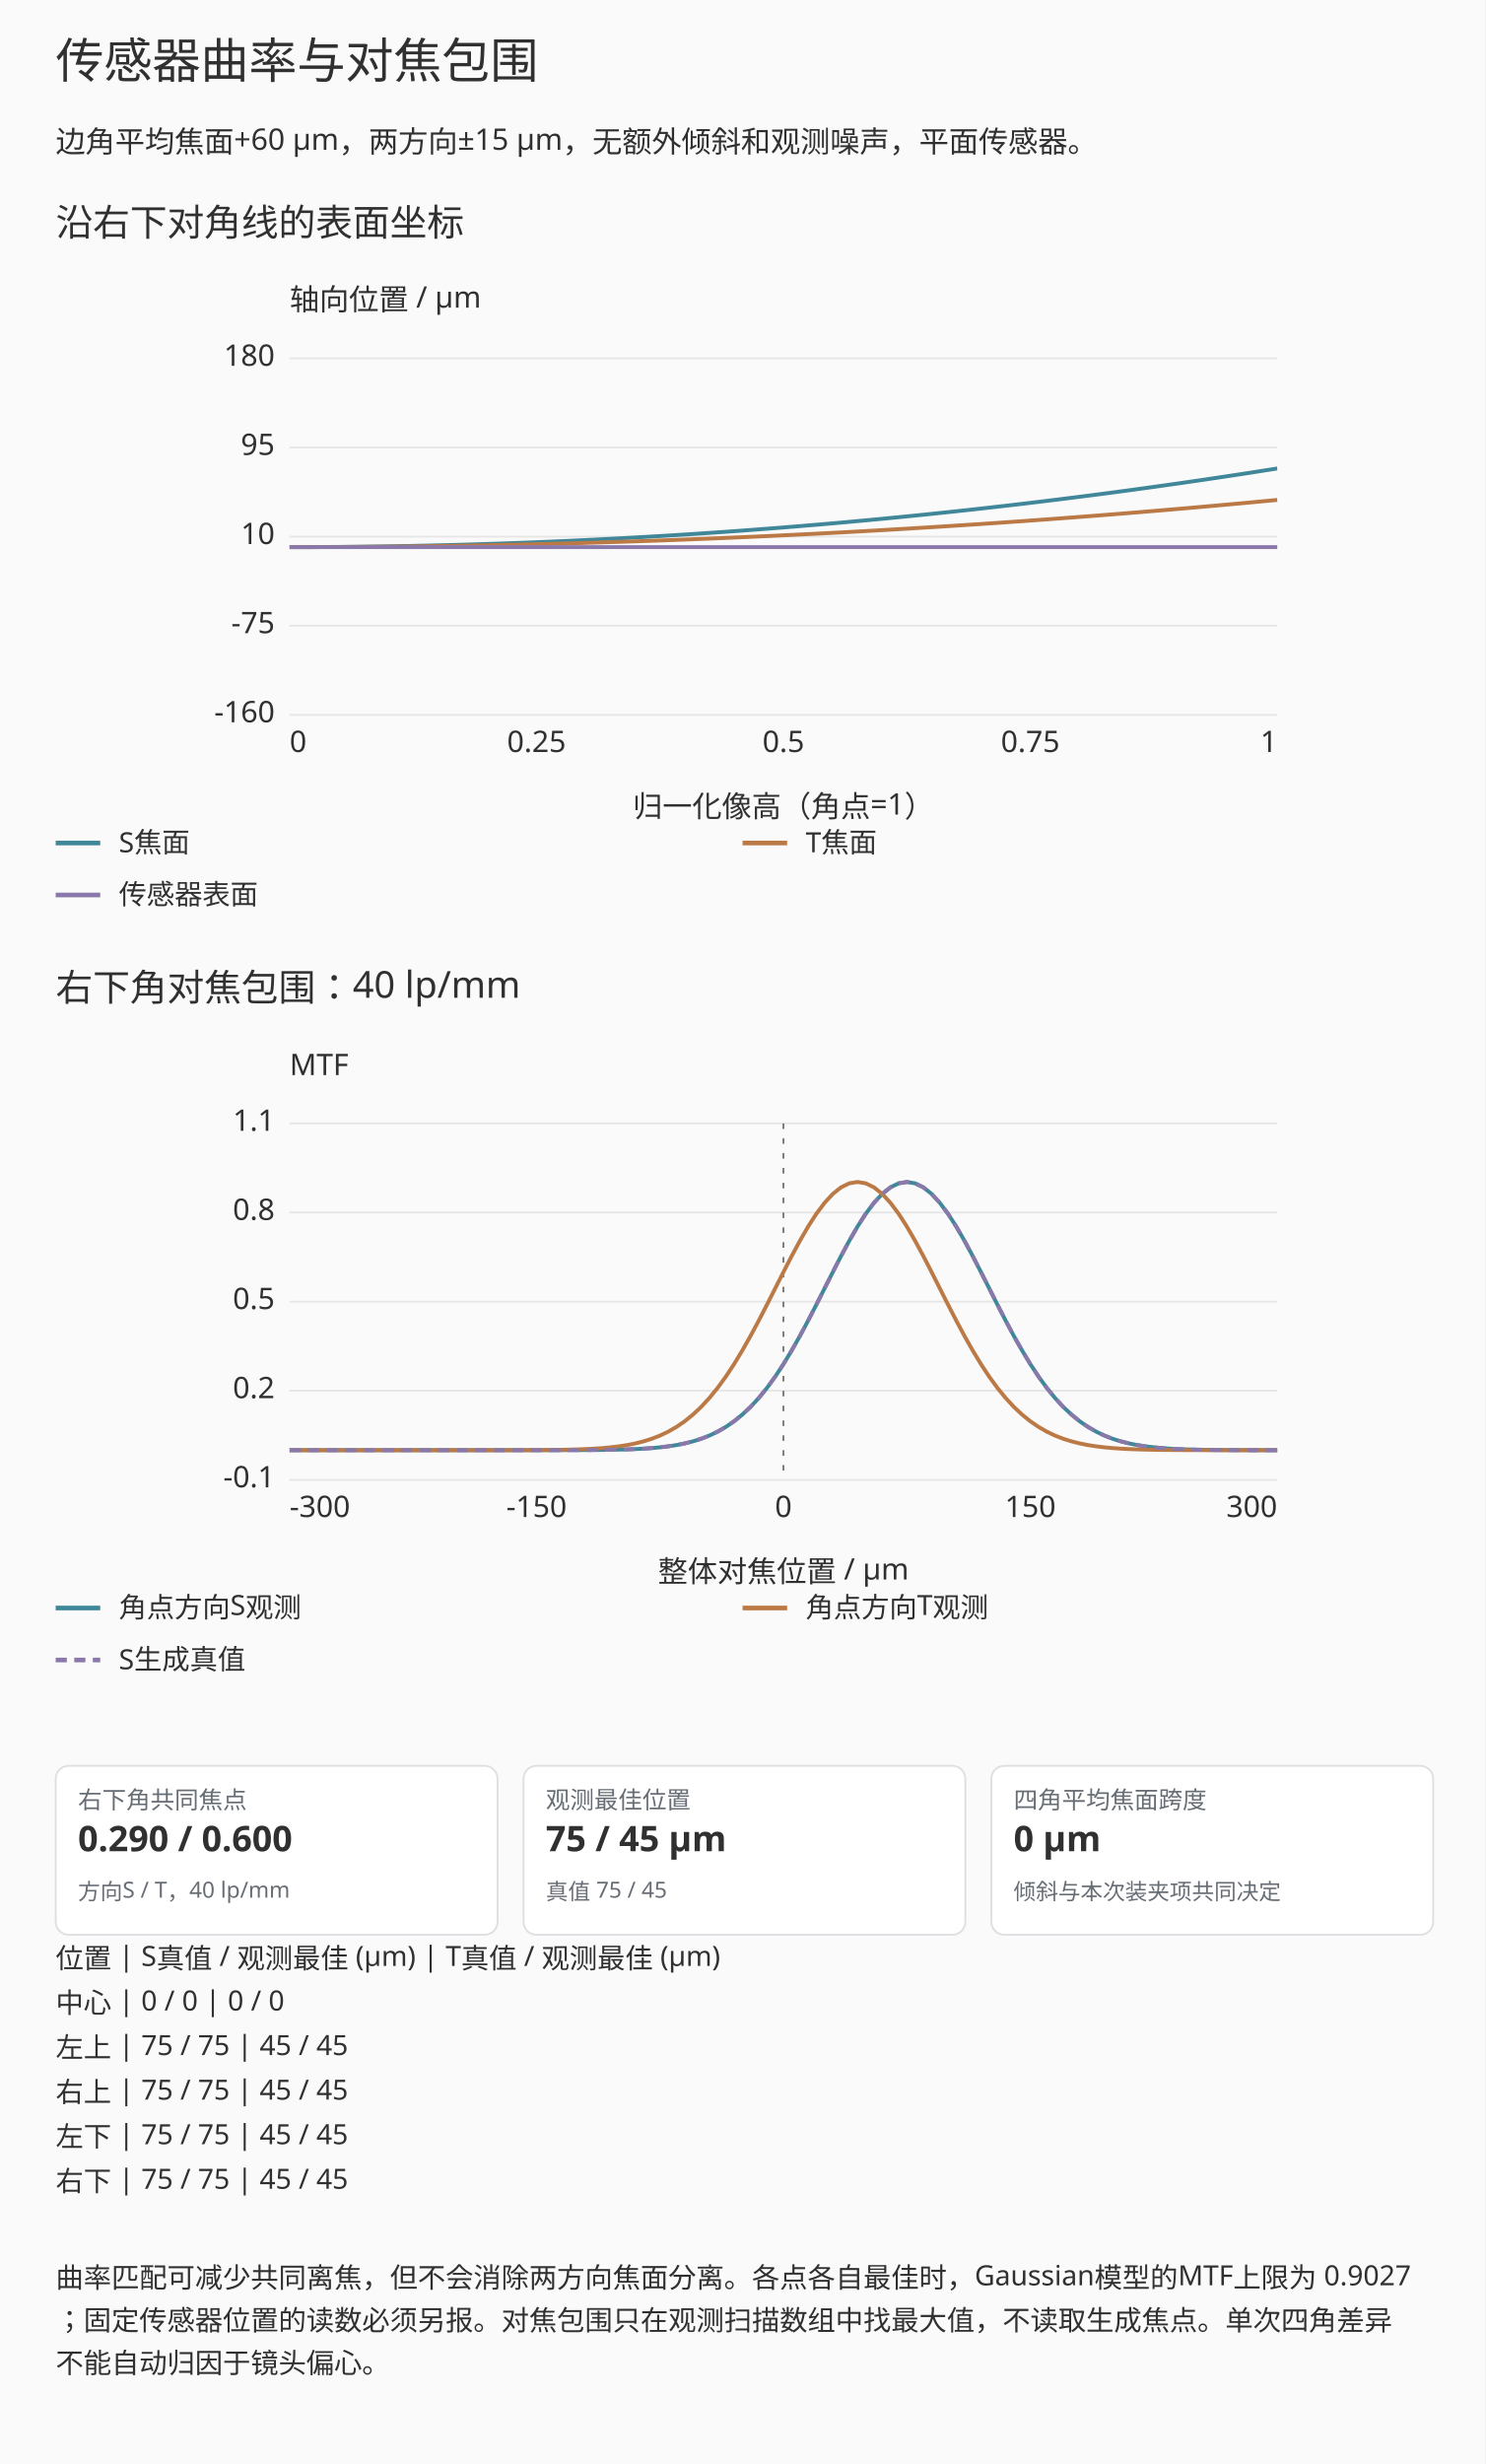
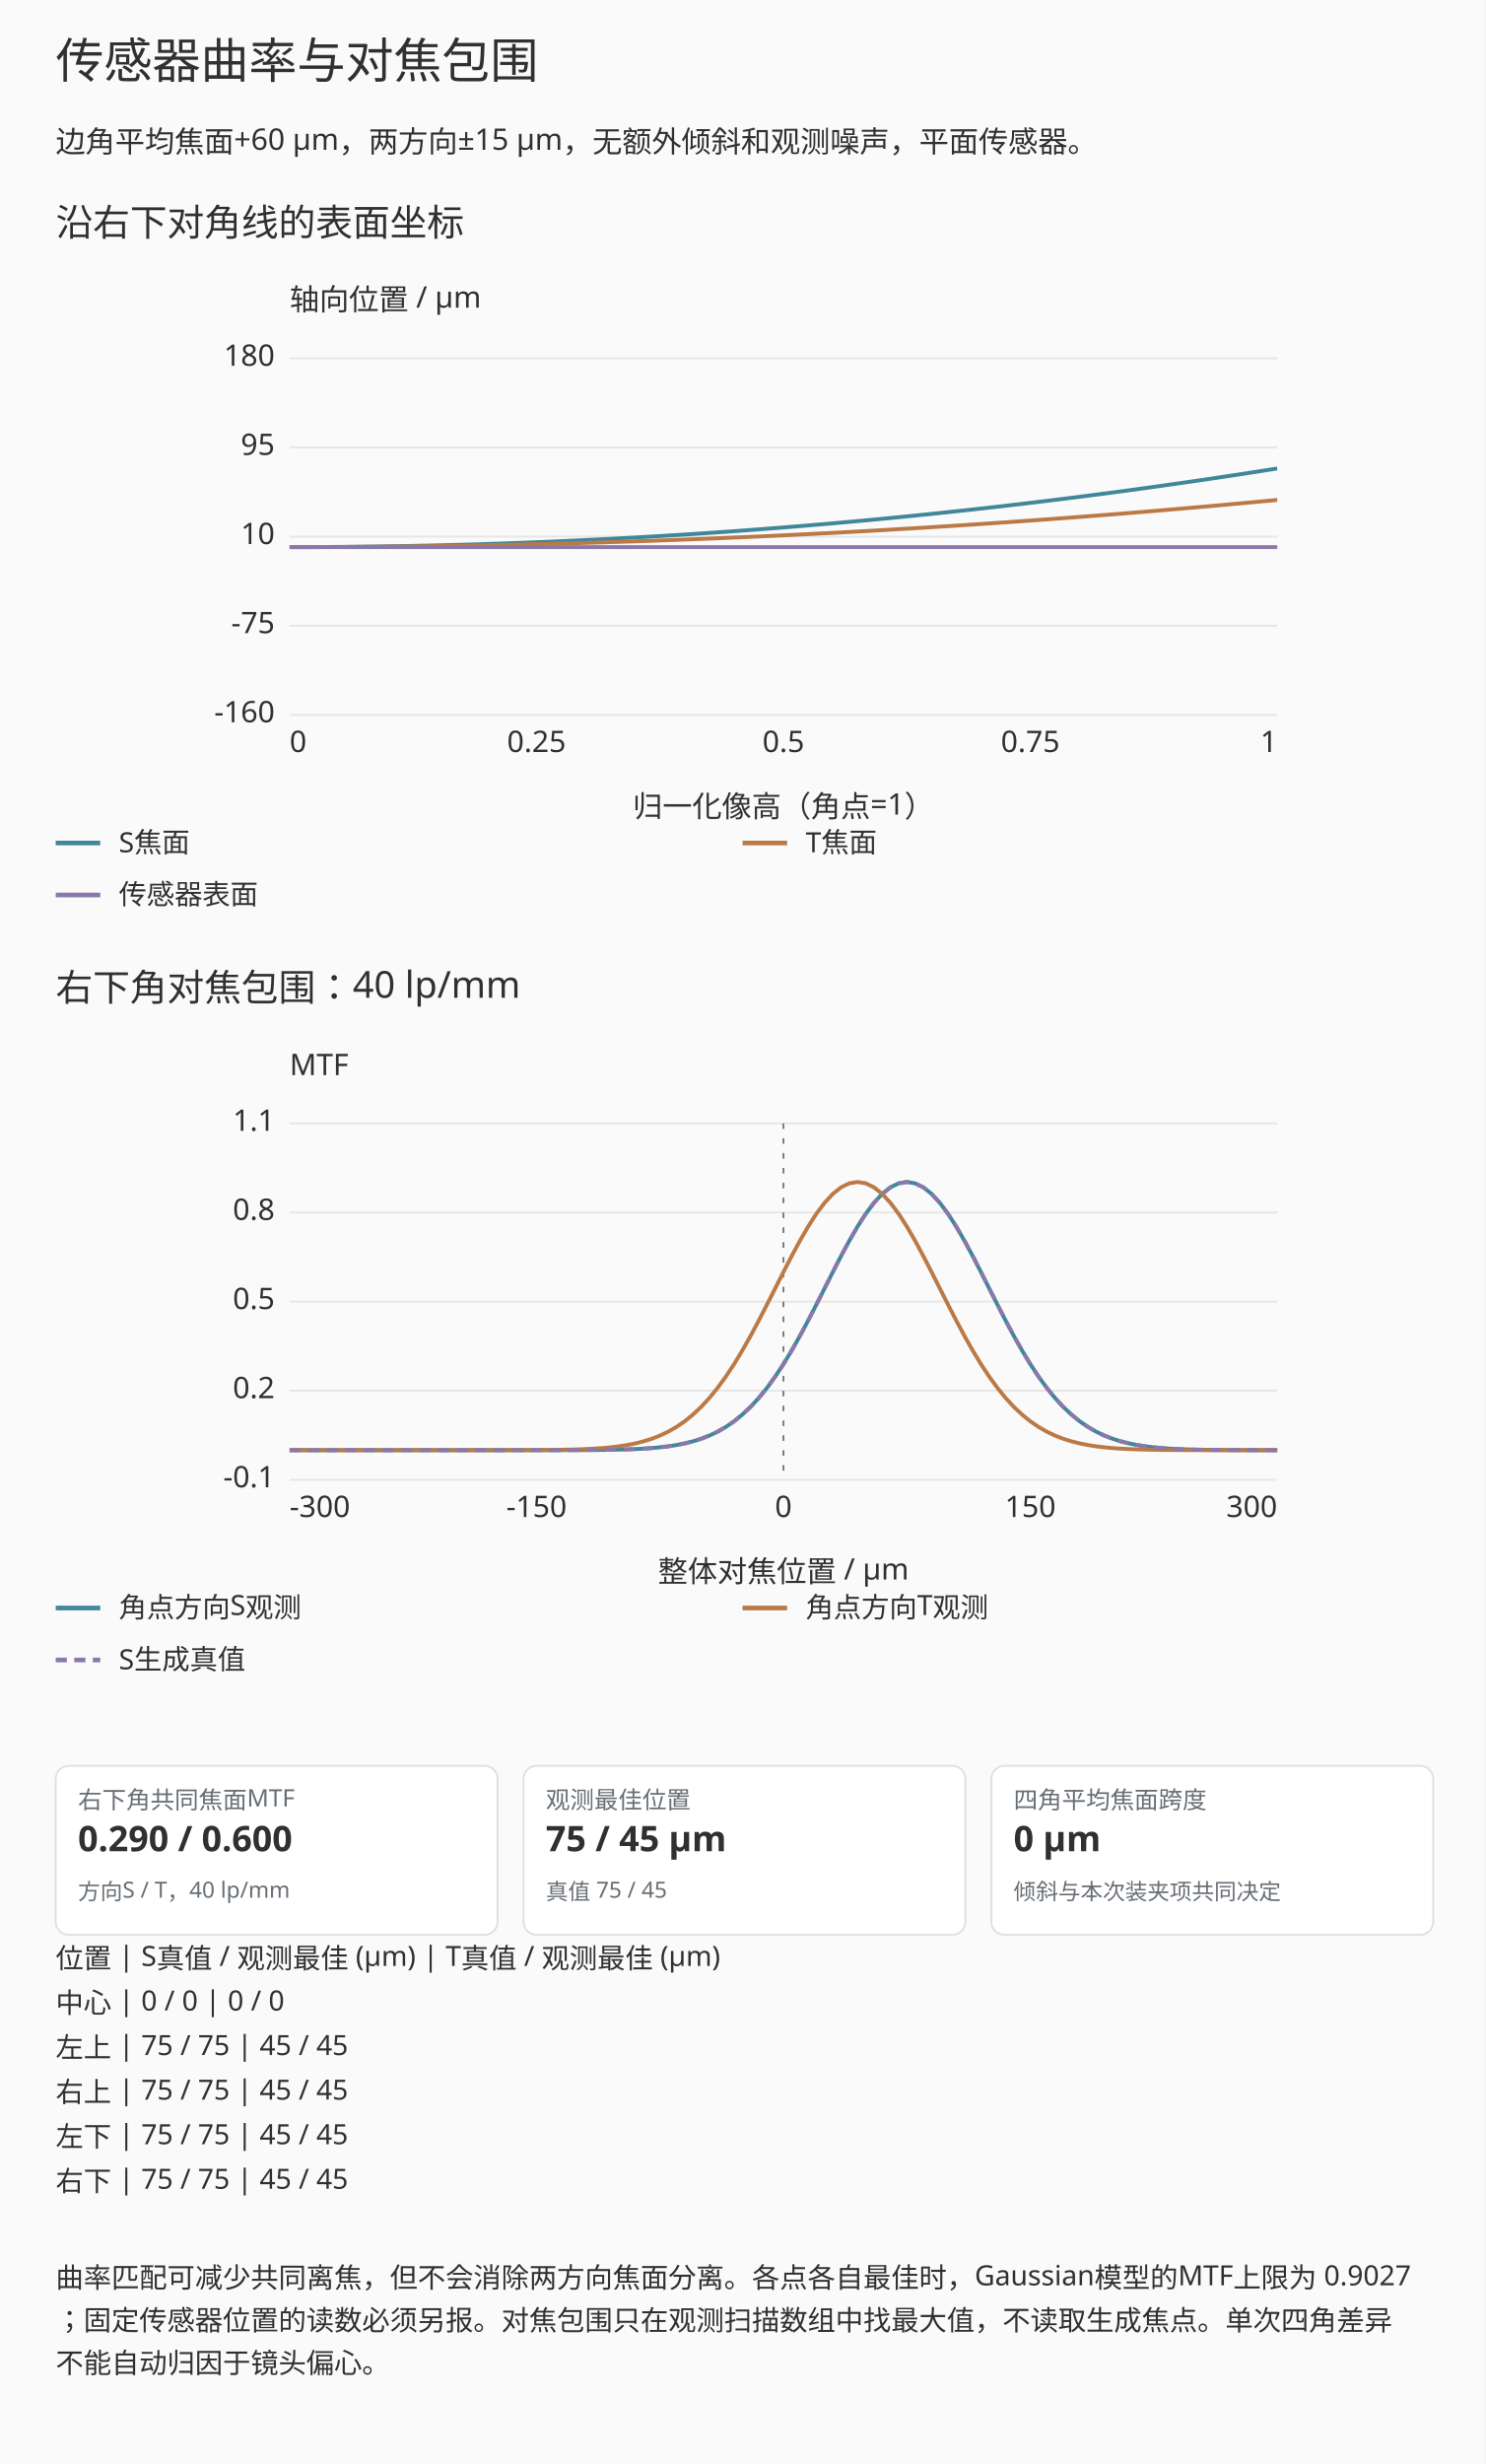
<svg xmlns="http://www.w3.org/2000/svg" width="800" height="1327" viewBox="0 0 800 1327" role="img" aria-label="互动示意：两方向焦面、传感器曲率和四角对焦包围" style="color:#303030;fill:currentColor;font:16px sans-serif">
  <style>text{font-family:sans-serif}</style>
  <rect width="800" height="100%" fill="#fafafa" />
  <text x="30" y="42" font-size="26">传感器曲率与对焦包围</text>
  <text x="30" y="82">边角平均焦面+60 μm，两方向±15 μm，无额外倾斜和观测噪声，平面传感器。</text>
  <text x="30" y="127" font-size="20">沿右下对角线的表面坐标</text>
  <svg x="30" y="143" width="740" height="300" role="img" aria-label="沿右下对角线的表面坐标" viewBox="0 0 640 300">
    <path d="M76,242H608" stroke="currentColor" opacity=".10" />
    <text x="68" y="246" text-anchor="end">-160</text>
    <text x="76" y="262" text-anchor="start">0</text>
    <path d="M76,194H608" stroke="currentColor" opacity=".10" />
    <text x="68" y="198" text-anchor="end">-75</text>
    <text x="209" y="262" text-anchor="middle">0.25</text>
    <path d="M76,146H608" stroke="currentColor" opacity=".10" />
    <text x="68" y="150" text-anchor="end">10</text>
    <text x="342" y="262" text-anchor="middle">0.5</text>
    <path d="M76,98H608" stroke="currentColor" opacity=".10" />
    <text x="68" y="102" text-anchor="end">95</text>
    <text x="475" y="262" text-anchor="middle">0.75</text>
    <path d="M76,50H608" stroke="currentColor" opacity=".10" />
    <text x="68" y="54" text-anchor="end">180</text>
    <text x="608" y="262" text-anchor="end">1</text>
    <svg x="76" y="50" width="532" height="192" viewBox="76 50 532 192" overflow="hidden" data-plot-field="true" style="width:532px;height:192px;overflow:hidden">
      <path d="M76.00,151.65 L80.43,151.64 L84.87,151.64 L89.30,151.62 L93.73,151.60 L98.17,151.57 L102.60,151.54 L107.03,151.50 L111.47,151.46 L115.90,151.41 L120.33,151.35 L124.77,151.29 L129.20,151.22 L133.63,151.15 L138.07,151.07 L142.50,150.99 L146.93,150.89 L151.37,150.80 L155.80,150.69 L160.23,150.59 L164.67,150.47 L169.10,150.35 L173.53,150.22 L177.97,150.09 L182.40,149.95 L186.83,149.81 L191.27,149.66 L195.70,149.50 L200.13,149.34 L204.57,149.17 L209.00,149.00 L213.43,148.82 L217.87,148.64 L222.30,148.44 L226.73,148.25 L231.17,148.04 L235.60,147.84 L240.03,147.62 L244.47,147.40 L248.90,147.17 L253.33,146.94 L257.77,146.70 L262.20,146.46 L266.63,146.21 L271.07,145.95 L275.50,145.69 L279.93,145.42 L284.37,145.15 L288.80,144.87 L293.23,144.59 L297.67,144.29 L302.10,144.00 L306.53,143.69 L310.97,143.39 L315.40,143.07 L319.83,142.75 L324.27,142.42 L328.70,142.09 L333.13,141.75 L337.57,141.41 L342.00,141.06 L346.43,140.70 L350.87,140.34 L355.30,139.97 L359.73,139.60 L364.17,139.22 L368.60,138.84 L373.03,138.44 L377.47,138.05 L381.90,137.64 L386.33,137.24 L390.77,136.82 L395.20,136.40 L399.63,135.97 L404.07,135.54 L408.50,135.10 L412.93,134.66 L417.37,134.21 L421.80,133.75 L426.23,133.29 L430.67,132.82 L435.10,132.35 L439.53,131.87 L443.97,131.39 L448.40,130.89 L452.83,130.40 L457.27,129.89 L461.70,129.39 L466.13,128.87 L470.57,128.35 L475.00,127.82 L479.43,127.29 L483.87,126.75 L488.30,126.21 L492.73,125.66 L497.17,125.10 L501.60,124.54 L506.03,123.97 L510.47,123.40 L514.90,122.82 L519.33,122.24 L523.77,121.64 L528.20,121.05 L532.63,120.44 L537.07,119.84 L541.50,119.22 L545.93,118.60 L550.37,117.97 L554.80,117.34 L559.23,116.70 L563.67,116.06 L568.10,115.41 L572.53,114.75 L576.97,114.09 L581.40,113.42 L585.83,112.75 L590.27,112.07 L594.70,111.39 L599.13,110.69 L603.57,110.00 L608.00,109.29" fill="none" stroke="#40879a" stroke-width="2.1" />
      <path d="M76.00,151.65 L80.43,151.65 L84.87,151.64 L89.30,151.63 L93.73,151.62 L98.17,151.60 L102.60,151.58 L107.03,151.56 L111.47,151.53 L115.90,151.50 L120.33,151.47 L124.77,151.43 L129.20,151.39 L133.63,151.35 L138.07,151.30 L142.50,151.25 L146.93,151.20 L151.37,151.14 L155.80,151.08 L160.23,151.01 L164.67,150.94 L169.10,150.87 L173.53,150.79 L177.97,150.71 L182.40,150.63 L186.83,150.54 L191.27,150.45 L195.70,150.36 L200.13,150.26 L204.57,150.16 L209.00,150.06 L213.43,149.95 L217.87,149.84 L222.30,149.73 L226.73,149.61 L231.17,149.49 L235.60,149.36 L240.03,149.23 L244.47,149.10 L248.90,148.96 L253.33,148.82 L257.77,148.68 L262.20,148.53 L266.63,148.38 L271.07,148.23 L275.50,148.07 L279.93,147.91 L284.37,147.75 L288.80,147.58 L293.23,147.41 L297.67,147.24 L302.10,147.06 L306.53,146.88 L310.97,146.69 L315.40,146.50 L319.83,146.31 L324.27,146.11 L328.70,145.91 L333.13,145.71 L337.57,145.50 L342.00,145.29 L346.43,145.08 L350.87,144.86 L355.30,144.64 L359.73,144.42 L364.17,144.19 L368.60,143.96 L373.03,143.73 L377.47,143.49 L381.90,143.25 L386.33,143.00 L390.77,142.75 L395.20,142.50 L399.63,142.24 L404.07,141.98 L408.50,141.72 L412.93,141.45 L417.37,141.18 L421.80,140.91 L426.23,140.63 L430.67,140.35 L435.10,140.07 L439.53,139.78 L443.97,139.49 L448.40,139.20 L452.83,138.90 L457.27,138.60 L461.70,138.29 L466.13,137.98 L470.57,137.67 L475.00,137.35 L479.43,137.03 L483.87,136.71 L488.30,136.38 L492.73,136.05 L497.17,135.72 L501.60,135.38 L506.03,135.04 L510.47,134.70 L514.90,134.35 L519.33,134.00 L523.77,133.65 L528.20,133.29 L532.63,132.93 L537.07,132.56 L541.50,132.19 L545.93,131.82 L550.37,131.44 L554.80,131.06 L559.23,130.68 L563.67,130.29 L568.10,129.90 L572.53,129.51 L576.97,129.11 L581.40,128.71 L585.83,128.31 L590.27,127.90 L594.70,127.49 L599.13,127.08 L603.57,126.66 L608.00,126.24" fill="none" stroke="#bb7946" stroke-width="2.1" />
      <path d="M76.00,151.65 L80.43,151.65 L84.87,151.65 L89.30,151.65 L93.73,151.65 L98.17,151.65 L102.60,151.65 L107.03,151.65 L111.47,151.65 L115.90,151.65 L120.33,151.65 L124.77,151.65 L129.20,151.65 L133.63,151.65 L138.07,151.65 L142.50,151.65 L146.93,151.65 L151.37,151.65 L155.80,151.65 L160.23,151.65 L164.67,151.65 L169.10,151.65 L173.53,151.65 L177.97,151.65 L182.40,151.65 L186.83,151.65 L191.27,151.65 L195.70,151.65 L200.13,151.65 L204.57,151.65 L209.00,151.65 L213.43,151.65 L217.87,151.65 L222.30,151.65 L226.73,151.65 L231.17,151.65 L235.60,151.65 L240.03,151.65 L244.47,151.65 L248.90,151.65 L253.33,151.65 L257.77,151.65 L262.20,151.65 L266.63,151.65 L271.07,151.65 L275.50,151.65 L279.93,151.65 L284.37,151.65 L288.80,151.65 L293.23,151.65 L297.67,151.65 L302.10,151.65 L306.53,151.65 L310.97,151.65 L315.40,151.65 L319.83,151.65 L324.27,151.65 L328.70,151.65 L333.13,151.65 L337.57,151.65 L342.00,151.65 L346.43,151.65 L350.87,151.65 L355.30,151.65 L359.73,151.65 L364.17,151.65 L368.60,151.65 L373.03,151.65 L377.47,151.65 L381.90,151.65 L386.33,151.65 L390.77,151.65 L395.20,151.65 L399.63,151.65 L404.07,151.65 L408.50,151.65 L412.93,151.65 L417.37,151.65 L421.80,151.65 L426.23,151.65 L430.67,151.65 L435.10,151.65 L439.53,151.65 L443.97,151.65 L448.40,151.65 L452.83,151.65 L457.27,151.65 L461.70,151.65 L466.13,151.65 L470.57,151.65 L475.00,151.65 L479.43,151.65 L483.87,151.65 L488.30,151.65 L492.73,151.65 L497.17,151.65 L501.60,151.65 L506.03,151.65 L510.47,151.65 L514.90,151.65 L519.33,151.65 L523.77,151.65 L528.20,151.65 L532.63,151.65 L537.07,151.65 L541.50,151.65 L545.93,151.65 L550.37,151.65 L554.80,151.65 L559.23,151.65 L563.67,151.65 L568.10,151.65 L572.53,151.65 L576.97,151.65 L581.40,151.65 L585.83,151.65 L590.27,151.65 L594.70,151.65 L599.13,151.65 L603.57,151.65 L608.00,151.65" fill="none" stroke="#8b78aa" stroke-width="2.1" />
    </svg>
    <text x="76" y="24">轴向位置 / μm</text>
    <text x="342" y="297" text-anchor="middle">归一化像高（角点=1）</text>
  </svg>
  <path d="M30,454h24" fill="none" stroke="#40879a" stroke-width="2.5" />
  <text x="64" y="459" font-size="15">S焦面</text>
  <path d="M400,454h24" fill="none" stroke="#bb7946" stroke-width="2.5" />
  <text x="434" y="459" font-size="15">T焦面</text>
  <path d="M30,482h24" fill="none" stroke="#8b78aa" stroke-width="2.5" />
  <text x="64" y="487" font-size="15">传感器表面</text>
  <text x="30" y="539" font-size="20">右下角对焦包围：40 lp/mm</text>
  <svg x="30" y="555" width="740" height="300" role="img" aria-label="右下角对焦包围：40 lp/mm" viewBox="0 0 640 300">
    <path d="M76,242H608" stroke="currentColor" opacity=".10" />
    <text x="68" y="246" text-anchor="end">-0.1</text>
    <text x="76" y="262" text-anchor="start">-300</text>
    <path d="M76,194H608" stroke="currentColor" opacity=".10" />
    <text x="68" y="198" text-anchor="end">0.2</text>
    <text x="209" y="262" text-anchor="middle">-150</text>
    <path d="M76,146H608" stroke="currentColor" opacity=".10" />
    <text x="68" y="150" text-anchor="end">0.5</text>
    <text x="342" y="262" text-anchor="middle">0</text>
    <path d="M76,98H608" stroke="currentColor" opacity=".10" />
    <text x="68" y="102" text-anchor="end">0.8</text>
    <text x="475" y="262" text-anchor="middle">150</text>
    <path d="M76,50H608" stroke="currentColor" opacity=".10" />
    <text x="68" y="54" text-anchor="end">1.1</text>
    <text x="608" y="262" text-anchor="end">300</text>
    <path d="M342,50V242" stroke="#777" stroke-dasharray="3 5" />
    <text x="342" y="41" text-anchor="middle" />
    <svg x="76" y="50" width="532" height="192" viewBox="76 50 532 192" overflow="hidden" data-plot-field="true" style="width:532px;height:192px;overflow:hidden">
      <path d="M76.00,226.00 L80.43,226.00 L84.87,226.00 L89.30,226.00 L93.73,226.00 L98.17,226.00 L102.60,226.00 L107.03,226.00 L111.47,226.00 L115.90,226.00 L120.33,226.00 L124.77,226.00 L129.20,226.00 L133.63,226.00 L138.07,226.00 L142.50,226.00 L146.93,226.00 L151.37,226.00 L155.80,226.00 L160.23,226.00 L164.67,226.00 L169.10,226.00 L173.53,226.00 L177.97,226.00 L182.40,226.00 L186.83,226.00 L191.27,226.00 L195.70,226.00 L200.13,226.00 L204.57,226.00 L209.00,225.99 L213.43,225.99 L217.87,225.99 L222.30,225.98 L226.73,225.97 L231.17,225.96 L235.60,225.93 L240.03,225.90 L244.47,225.86 L248.90,225.79 L253.33,225.70 L257.77,225.58 L262.20,225.41 L266.63,225.18 L271.07,224.88 L275.50,224.47 L279.93,223.94 L284.37,223.25 L288.80,222.37 L293.23,221.26 L297.67,219.86 L302.10,218.14 L306.53,216.03 L310.97,213.48 L315.40,210.45 L319.83,206.86 L324.27,202.70 L328.70,197.90 L333.13,192.47 L337.57,186.38 L342.00,179.67 L346.43,172.35 L350.87,164.51 L355.30,156.23 L359.73,147.63 L364.17,138.86 L368.60,130.08 L373.03,121.47 L377.47,113.24 L381.90,105.59 L386.33,98.70 L390.77,92.78 L395.20,87.98 L399.63,84.45 L404.07,82.29 L408.50,81.56 L412.93,82.29 L417.37,84.45 L421.80,87.98 L426.23,92.78 L430.67,98.70 L435.10,105.59 L439.53,113.24 L443.97,121.47 L448.40,130.08 L452.83,138.86 L457.27,147.63 L461.70,156.23 L466.13,164.51 L470.57,172.35 L475.00,179.67 L479.43,186.38 L483.87,192.47 L488.30,197.90 L492.73,202.70 L497.17,206.86 L501.60,210.45 L506.03,213.48 L510.47,216.03 L514.90,218.14 L519.33,219.86 L523.77,221.26 L528.20,222.37 L532.63,223.25 L537.07,223.94 L541.50,224.47 L545.93,224.88 L550.37,225.18 L554.80,225.41 L559.23,225.58 L563.67,225.70 L568.10,225.79 L572.53,225.86 L576.97,225.90 L581.40,225.93 L585.83,225.96 L590.27,225.97 L594.70,225.98 L599.13,225.99 L603.57,225.99 L608.00,225.99" fill="none" stroke="#40879a" stroke-width="2.1" />
      <path d="M76.00,226.00 L80.43,226.00 L84.87,226.00 L89.30,226.00 L93.73,226.00 L98.17,226.00 L102.60,226.00 L107.03,226.00 L111.47,226.00 L115.90,226.00 L120.33,226.00 L124.77,226.00 L129.20,226.00 L133.63,226.00 L138.07,226.00 L142.50,226.00 L146.93,226.00 L151.37,226.00 L155.80,226.00 L160.23,226.00 L164.67,226.00 L169.10,226.00 L173.53,226.00 L177.97,226.00 L182.40,225.99 L186.83,225.99 L191.27,225.99 L195.70,225.98 L200.13,225.97 L204.57,225.96 L209.00,225.93 L213.43,225.90 L217.87,225.86 L222.30,225.79 L226.73,225.70 L231.17,225.58 L235.60,225.41 L240.03,225.18 L244.47,224.88 L248.90,224.47 L253.33,223.94 L257.77,223.25 L262.20,222.37 L266.63,221.26 L271.07,219.86 L275.50,218.14 L279.93,216.03 L284.37,213.48 L288.80,210.45 L293.23,206.86 L297.67,202.70 L302.10,197.90 L306.53,192.47 L310.97,186.38 L315.40,179.67 L319.83,172.35 L324.27,164.51 L328.70,156.23 L333.13,147.63 L337.57,138.86 L342.00,130.08 L346.43,121.47 L350.87,113.24 L355.30,105.59 L359.73,98.70 L364.17,92.78 L368.60,87.98 L373.03,84.45 L377.47,82.29 L381.90,81.56 L386.33,82.29 L390.77,84.45 L395.20,87.98 L399.63,92.78 L404.07,98.70 L408.50,105.59 L412.93,113.24 L417.37,121.47 L421.80,130.08 L426.23,138.86 L430.67,147.63 L435.10,156.23 L439.53,164.51 L443.97,172.35 L448.40,179.67 L452.83,186.38 L457.27,192.47 L461.70,197.90 L466.13,202.70 L470.57,206.86 L475.00,210.45 L479.43,213.48 L483.87,216.03 L488.30,218.14 L492.73,219.86 L497.17,221.26 L501.60,222.37 L506.03,223.25 L510.47,223.94 L514.90,224.47 L519.33,224.88 L523.77,225.18 L528.20,225.41 L532.63,225.58 L537.07,225.70 L541.50,225.79 L545.93,225.86 L550.37,225.90 L554.80,225.93 L559.23,225.96 L563.67,225.97 L568.10,225.98 L572.53,225.99 L576.97,225.99 L581.40,225.99 L585.83,226.00 L590.27,226.00 L594.70,226.00 L599.13,226.00 L603.57,226.00 L608.00,226.00" fill="none" stroke="#bb7946" stroke-width="2.1" />
      <path d="M76.00,226.00 L80.43,226.00 L84.87,226.00 L89.30,226.00 L93.73,226.00 L98.17,226.00 L102.60,226.00 L107.03,226.00 L111.47,226.00 L115.90,226.00 L120.33,226.00 L124.77,226.00 L129.20,226.00 L133.63,226.00 L138.07,226.00 L142.50,226.00 L146.93,226.00 L151.37,226.00 L155.80,226.00 L160.23,226.00 L164.67,226.00 L169.10,226.00 L173.53,226.00 L177.97,226.00 L182.40,226.00 L186.83,226.00 L191.27,226.00 L195.70,226.00 L200.13,226.00 L204.57,226.00 L209.00,225.99 L213.43,225.99 L217.87,225.99 L222.30,225.98 L226.73,225.97 L231.17,225.96 L235.60,225.93 L240.03,225.90 L244.47,225.86 L248.90,225.79 L253.33,225.70 L257.77,225.58 L262.20,225.41 L266.63,225.18 L271.07,224.88 L275.50,224.47 L279.93,223.94 L284.37,223.25 L288.80,222.37 L293.23,221.26 L297.67,219.86 L302.10,218.14 L306.53,216.03 L310.97,213.48 L315.40,210.45 L319.83,206.86 L324.27,202.70 L328.70,197.90 L333.13,192.47 L337.57,186.38 L342.00,179.67 L346.43,172.35 L350.87,164.51 L355.30,156.23 L359.73,147.63 L364.17,138.86 L368.60,130.08 L373.03,121.47 L377.47,113.24 L381.90,105.59 L386.33,98.70 L390.77,92.78 L395.20,87.98 L399.63,84.45 L404.07,82.29 L408.50,81.56 L412.93,82.29 L417.37,84.45 L421.80,87.98 L426.23,92.78 L430.67,98.70 L435.10,105.59 L439.53,113.24 L443.97,121.47 L448.40,130.08 L452.83,138.86 L457.27,147.63 L461.70,156.23 L466.13,164.51 L470.57,172.35 L475.00,179.67 L479.43,186.38 L483.87,192.47 L488.30,197.90 L492.73,202.70 L497.17,206.86 L501.60,210.45 L506.03,213.48 L510.47,216.03 L514.90,218.14 L519.33,219.86 L523.77,221.26 L528.20,222.37 L532.63,223.25 L537.07,223.94 L541.50,224.47 L545.93,224.88 L550.37,225.18 L554.80,225.41 L559.23,225.58 L563.67,225.70 L568.10,225.79 L572.53,225.86 L576.97,225.90 L581.40,225.93 L585.83,225.96 L590.27,225.97 L594.70,225.98 L599.13,225.99 L603.57,225.99 L608.00,225.99" fill="none" stroke="#8b78aa" stroke-width="2.1" stroke-dasharray="6 4" />
    </svg>
    <text x="76" y="24">MTF</text>
    <text x="342" y="297" text-anchor="middle">整体对焦位置 / μm</text>
  </svg>
  <path d="M30,866h24" fill="none" stroke="#40879a" stroke-width="2.5" />
  <text x="64" y="871" font-size="15">角点方向S观测</text>
  <path d="M400,866h24" fill="none" stroke="#bb7946" stroke-width="2.5" />
  <text x="434" y="871" font-size="15">角点方向T观测</text>
  <path d="M30,894h24" fill="none" stroke="#8b78aa" stroke-width="2.5" stroke-dasharray="6 4" />
  <text x="64" y="899" font-size="15">S生成真值</text>
  <rect x="30" y="951" width="238" height="91" rx="7" fill="#fff" stroke="#dedfe2" />
-   <text x="42" y="974" font-size="13" fill="#676d74">右下角共同焦点</text>
+   <text x="42" y="974" font-size="13" fill="#676d74">右下角共同焦面MTF</text>
  <text x="42" y="997" font-size="19" font-weight="600">0.290 / 0.600</text>
  <text x="42" y="1023" font-size="12" fill="#676d74">方向S / T，40 lp/mm</text>
  <rect x="282" y="951" width="238" height="91" rx="7" fill="#fff" stroke="#dedfe2" />
  <text x="294" y="974" font-size="13" fill="#676d74">观测最佳位置</text>
  <text x="294" y="997" font-size="19" font-weight="600">75 / 45 μm</text>
  <text x="294" y="1023" font-size="12" fill="#676d74">真值 75 / 45</text>
  <rect x="534" y="951" width="238" height="91" rx="7" fill="#fff" stroke="#dedfe2" />
  <text x="546" y="974" font-size="13" fill="#676d74">四角平均焦面跨度</text>
  <text x="546" y="997" font-size="19" font-weight="600">0 μm</text>
  <text x="546" y="1023" font-size="12" fill="#676d74">倾斜与本次装夹项共同决定</text>
  <text x="30" y="1060" font-size="15">位置 | S真值 / 观测最佳 (μm) | T真值 / 观测最佳 (μm)</text>
  <text x="30" y="1084" font-size="15">中心 | 0 / 0 | 0 / 0</text>
  <text x="30" y="1108" font-size="15">左上 | 75 / 75 | 45 / 45</text>
  <text x="30" y="1132" font-size="15">右上 | 75 / 75 | 45 / 45</text>
  <text x="30" y="1156" font-size="15">左下 | 75 / 75 | 45 / 45</text>
  <text x="30" y="1180" font-size="15">右下 | 75 / 75 | 45 / 45</text>
  <text x="30" y="1232" font-size="15">曲率匹配可减少共同离焦，但不会消除两方向焦面分离。各点各自最佳时，Gaussian模型的MTF上限为 0.9027</text>
  <text x="30" y="1255" font-size="15">；固定传感器位置的读数必须另报。对焦包围只在观测扫描数组中找最大值，不读取生成焦点。单次四角差异</text>
  <text x="30" y="1278" font-size="15">不能自动归因于镜头偏心。</text>
</svg>
